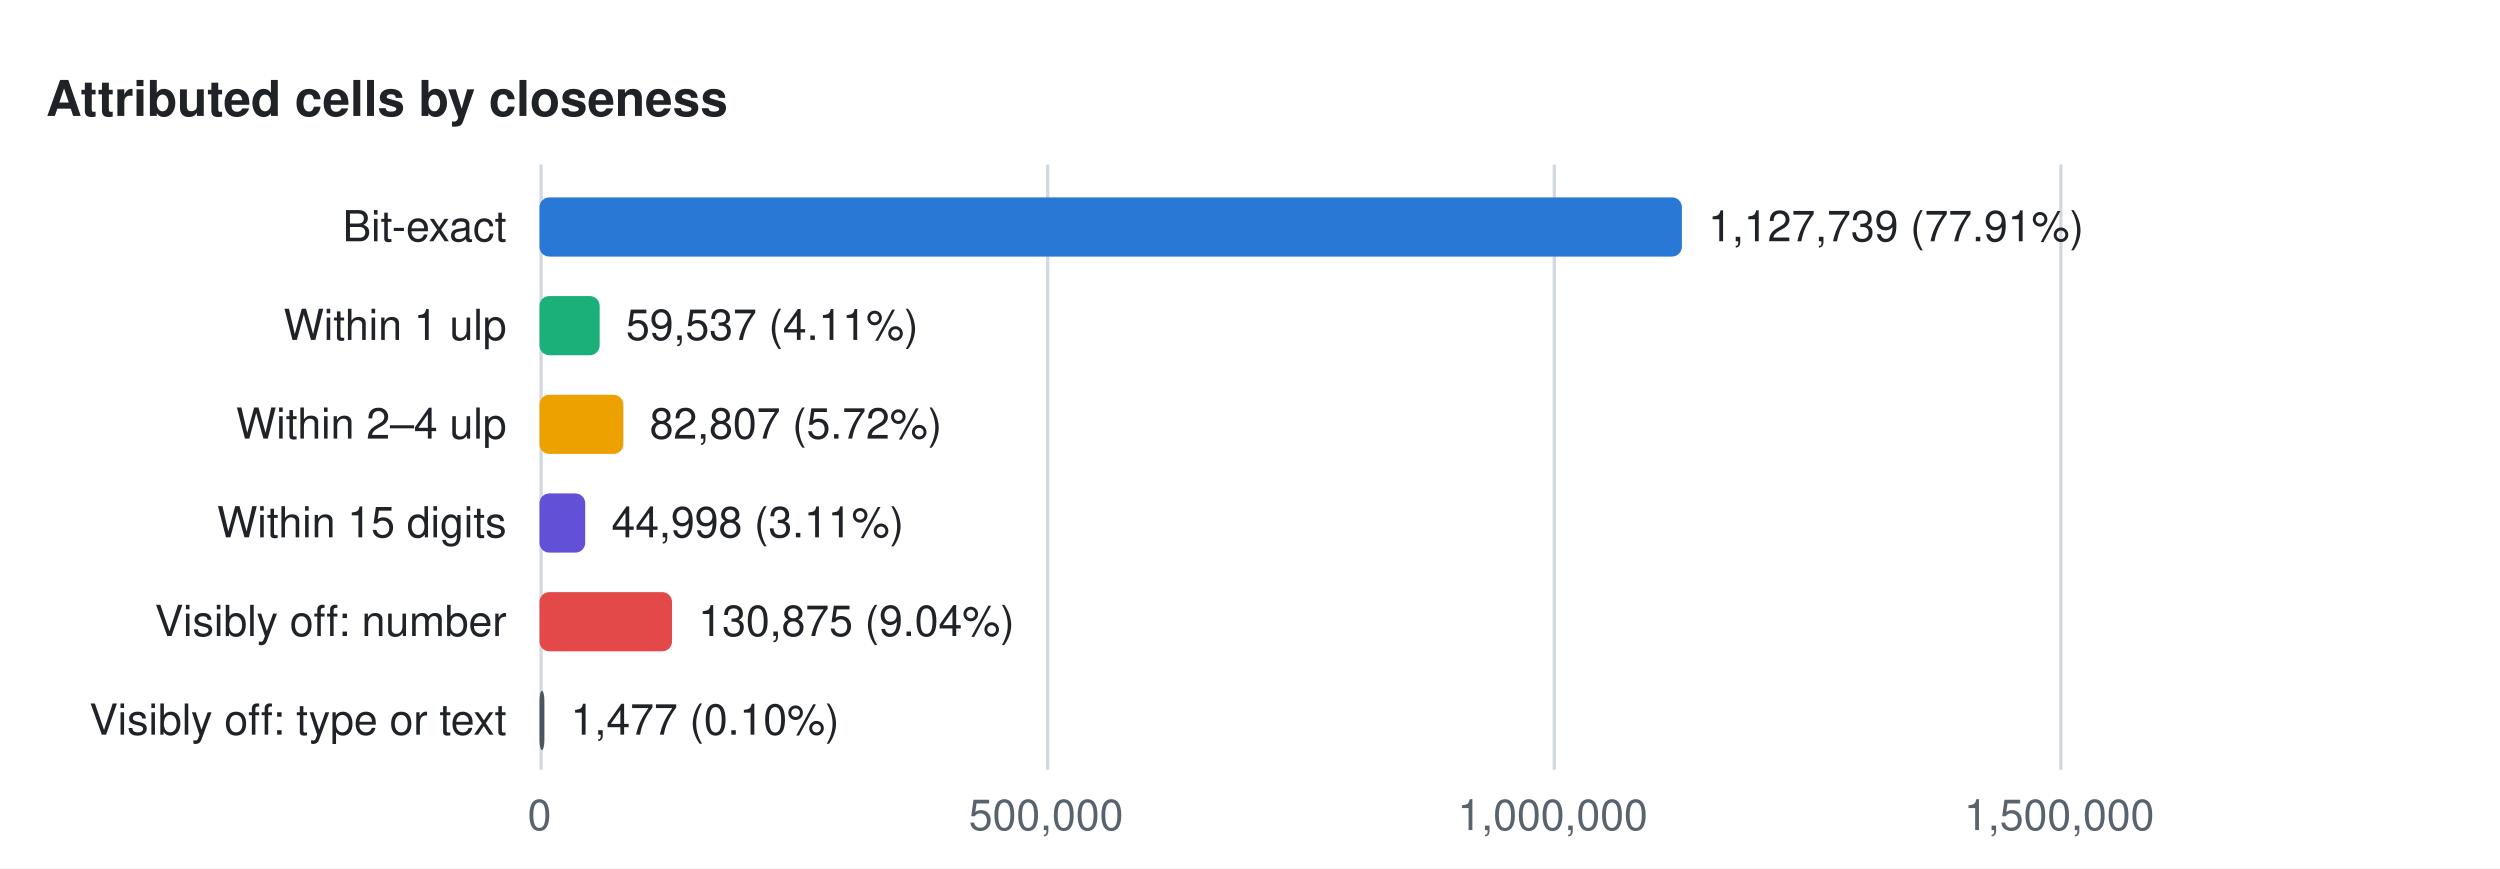
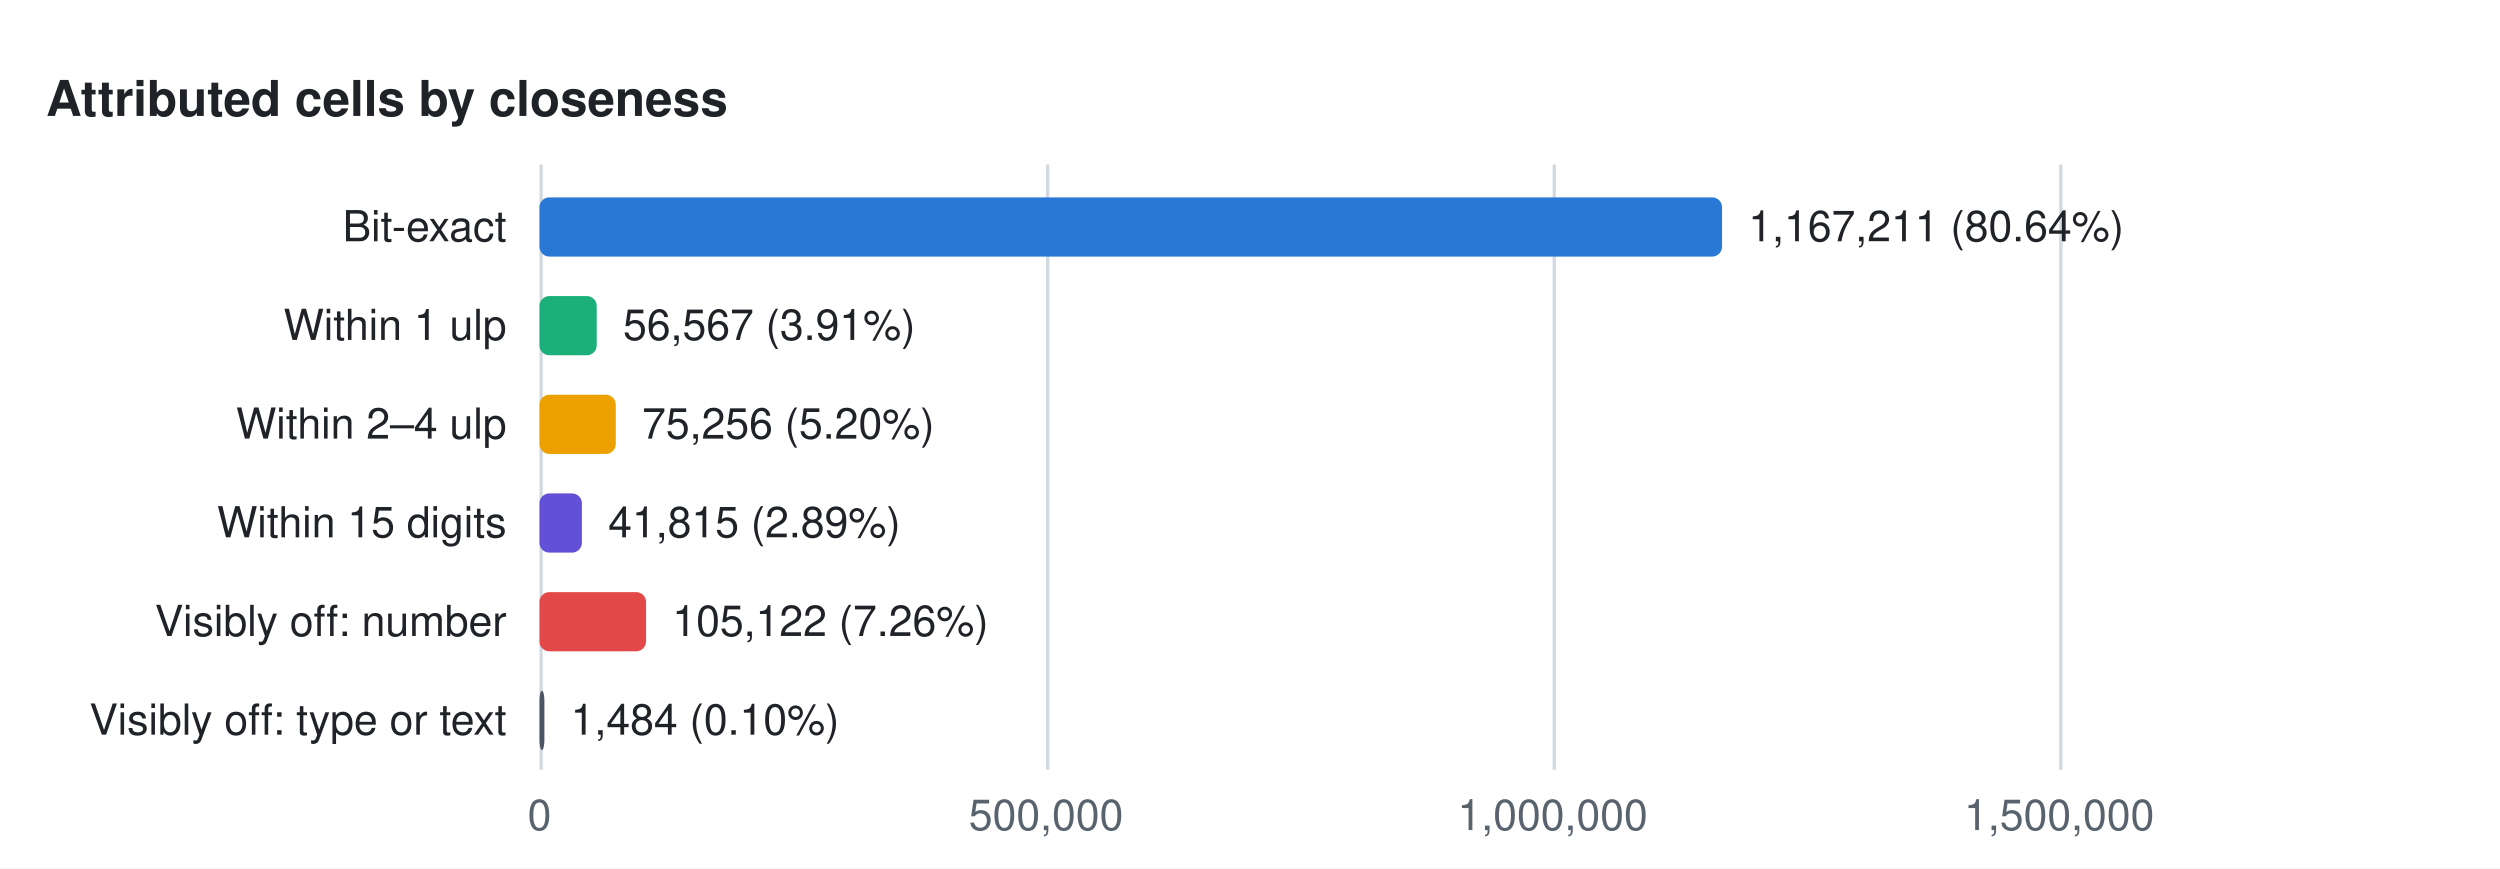
<svg xmlns="http://www.w3.org/2000/svg" width="760" height="264" viewBox="0 0 760 264" role="img" aria-labelledby="t d">
  <style>text{font-family:system-ui,-apple-system,'Segoe UI',Helvetica,Arial,sans-serif;font-size:13px}.title{font-size:15px;font-weight:600}.num{font-variant-numeric:tabular-nums}.bg{fill:#ffffff}.ink{fill:#1f2328}.muted{fill:#59636e}.grid{fill:#d1d9e0}.b-pass{fill:#2a78d6}.b-ulp1{fill:#1baf7a}.b-ulp4{fill:#eda100}.b-digits15{fill:#6250d6}.b-visible_numeric{fill:#e34948}.b-visible_other{fill:#4b5563}.in-pass{fill:#000000}.in-ulp1{fill:#000000}.in-ulp4{fill:#000000}.in-digits15{fill:#ffffff}.in-visible_numeric{fill:#000000}.in-visible_other{fill:#ffffff}@media (prefers-color-scheme: dark){.bg{fill:#0d1117}.ink{fill:#f0f6fc}.muted{fill:#9198a1}.grid{fill:#3d444d}.b-pass{fill:#3987e5}.b-ulp1{fill:#199e70}.b-ulp4{fill:#c98500}.b-digits15{fill:#9085e9}.b-visible_numeric{fill:#e66767}.b-visible_other{fill:#9ca3af}.in-pass{fill:#000000}.in-ulp1{fill:#000000}.in-ulp4{fill:#000000}.in-digits15{fill:#000000}.in-visible_numeric{fill:#000000}.in-visible_other{fill:#000000}}</style>
  <rect class="bg" fill="#ffffff" x="0" y="0" width="760" height="264" />
  <g transform="translate(14,14)">
    <text x="0.0" y="16.0" class="ink title" fill="#1f2328" text-anchor="start" dominant-baseline="middle">Attributed cells by closeness</text>
    <rect class="grid" fill="#d1d9e0" x="150.0" y="36" width="1" height="184" />
    <text x="150.0" y="234.0" class="muted num" fill="#59636e" text-anchor="middle" dominant-baseline="middle">0</text>
    <rect class="grid" fill="#d1d9e0" x="304.0" y="36" width="1" height="184" />
    <text x="304.0" y="234.0" class="muted num" fill="#59636e" text-anchor="middle" dominant-baseline="middle">500,000</text>
    <rect class="grid" fill="#d1d9e0" x="458.0" y="36" width="1" height="184" />
    <text x="458.0" y="234.0" class="muted num" fill="#59636e" text-anchor="middle" dominant-baseline="middle">1,000,000</text>
    <rect class="grid" fill="#d1d9e0" x="612.0" y="36" width="1" height="184" />
    <text x="612.0" y="234.0" class="muted num" fill="#59636e" text-anchor="middle" dominant-baseline="middle">1,500,000</text>
    <text x="140.0" y="55.0" class="ink" fill="#1f2328" text-anchor="end" dominant-baseline="middle">Bit-exact</text>
-     <rect class="b-pass" fill="#2a78d6" x="150.0" y="46.0" width="347.3" height="18" rx="3" />
-     <text x="505.3" y="55.0" class="ink num" fill="#1f2328" text-anchor="start" dominant-baseline="middle">1,127,739 (77.91%)</text>
+     <rect class="b-pass" fill="#2a78d6" x="150.0" y="46.0" width="359.5" height="18" rx="3" />
+     <text x="517.5" y="55.0" class="ink num" fill="#1f2328" text-anchor="start" dominant-baseline="middle">1,167,211 (80.64%)</text>
    <text x="140.0" y="85.0" class="ink" fill="#1f2328" text-anchor="end" dominant-baseline="middle">Within 1 ulp</text>
-     <rect class="b-ulp1" fill="#1baf7a" x="150.0" y="76.0" width="18.3" height="18" rx="3" />
-     <text x="176.3" y="85.0" class="ink num" fill="#1f2328" text-anchor="start" dominant-baseline="middle">59,537 (4.11%)</text>
+     <rect class="b-ulp1" fill="#1baf7a" x="150.0" y="76.0" width="17.4" height="18" rx="3" />
+     <text x="175.4" y="85.0" class="ink num" fill="#1f2328" text-anchor="start" dominant-baseline="middle">56,567 (3.91%)</text>
    <text x="140.0" y="115.0" class="ink" fill="#1f2328" text-anchor="end" dominant-baseline="middle">Within 2–4 ulp</text>
-     <rect class="b-ulp4" fill="#eda100" x="150.0" y="106.0" width="25.5" height="18" rx="3" />
-     <text x="183.5" y="115.0" class="ink num" fill="#1f2328" text-anchor="start" dominant-baseline="middle">82,807 (5.72%)</text>
+     <rect class="b-ulp4" fill="#eda100" x="150.0" y="106.0" width="23.2" height="18" rx="3" />
+     <text x="181.2" y="115.0" class="ink num" fill="#1f2328" text-anchor="start" dominant-baseline="middle">75,256 (5.20%)</text>
    <text x="140.0" y="145.0" class="ink" fill="#1f2328" text-anchor="end" dominant-baseline="middle">Within 15 digits</text>
-     <rect class="b-digits15" fill="#6250d6" x="150.0" y="136.0" width="13.9" height="18" rx="3" />
-     <text x="171.9" y="145.0" class="ink num" fill="#1f2328" text-anchor="start" dominant-baseline="middle">44,998 (3.11%)</text>
+     <rect class="b-digits15" fill="#6250d6" x="150.0" y="136.0" width="12.9" height="18" rx="3" />
+     <text x="170.9" y="145.0" class="ink num" fill="#1f2328" text-anchor="start" dominant-baseline="middle">41,815 (2.89%)</text>
    <text x="140.0" y="175.0" class="ink" fill="#1f2328" text-anchor="end" dominant-baseline="middle">Visibly off: number</text>
-     <rect class="b-visible_numeric" fill="#e34948" x="150.0" y="166.0" width="40.3" height="18" rx="3" />
-     <text x="198.3" y="175.0" class="ink num" fill="#1f2328" text-anchor="start" dominant-baseline="middle">130,875 (9.04%)</text>
+     <rect class="b-visible_numeric" fill="#e34948" x="150.0" y="166.0" width="32.4" height="18" rx="3" />
+     <text x="190.4" y="175.0" class="ink num" fill="#1f2328" text-anchor="start" dominant-baseline="middle">105,122 (7.26%)</text>
    <text x="140.0" y="205.0" class="ink" fill="#1f2328" text-anchor="end" dominant-baseline="middle">Visibly off: type or text</text>
    <rect class="b-visible_other" fill="#4b5563" x="150.0" y="196.0" width="1.5" height="18" rx="3" />
-     <text x="159.5" y="205.0" class="ink num" fill="#1f2328" text-anchor="start" dominant-baseline="middle">1,477 (0.10%)</text>
+     <text x="159.5" y="205.0" class="ink num" fill="#1f2328" text-anchor="start" dominant-baseline="middle">1,484 (0.10%)</text>
  </g>
</svg>
